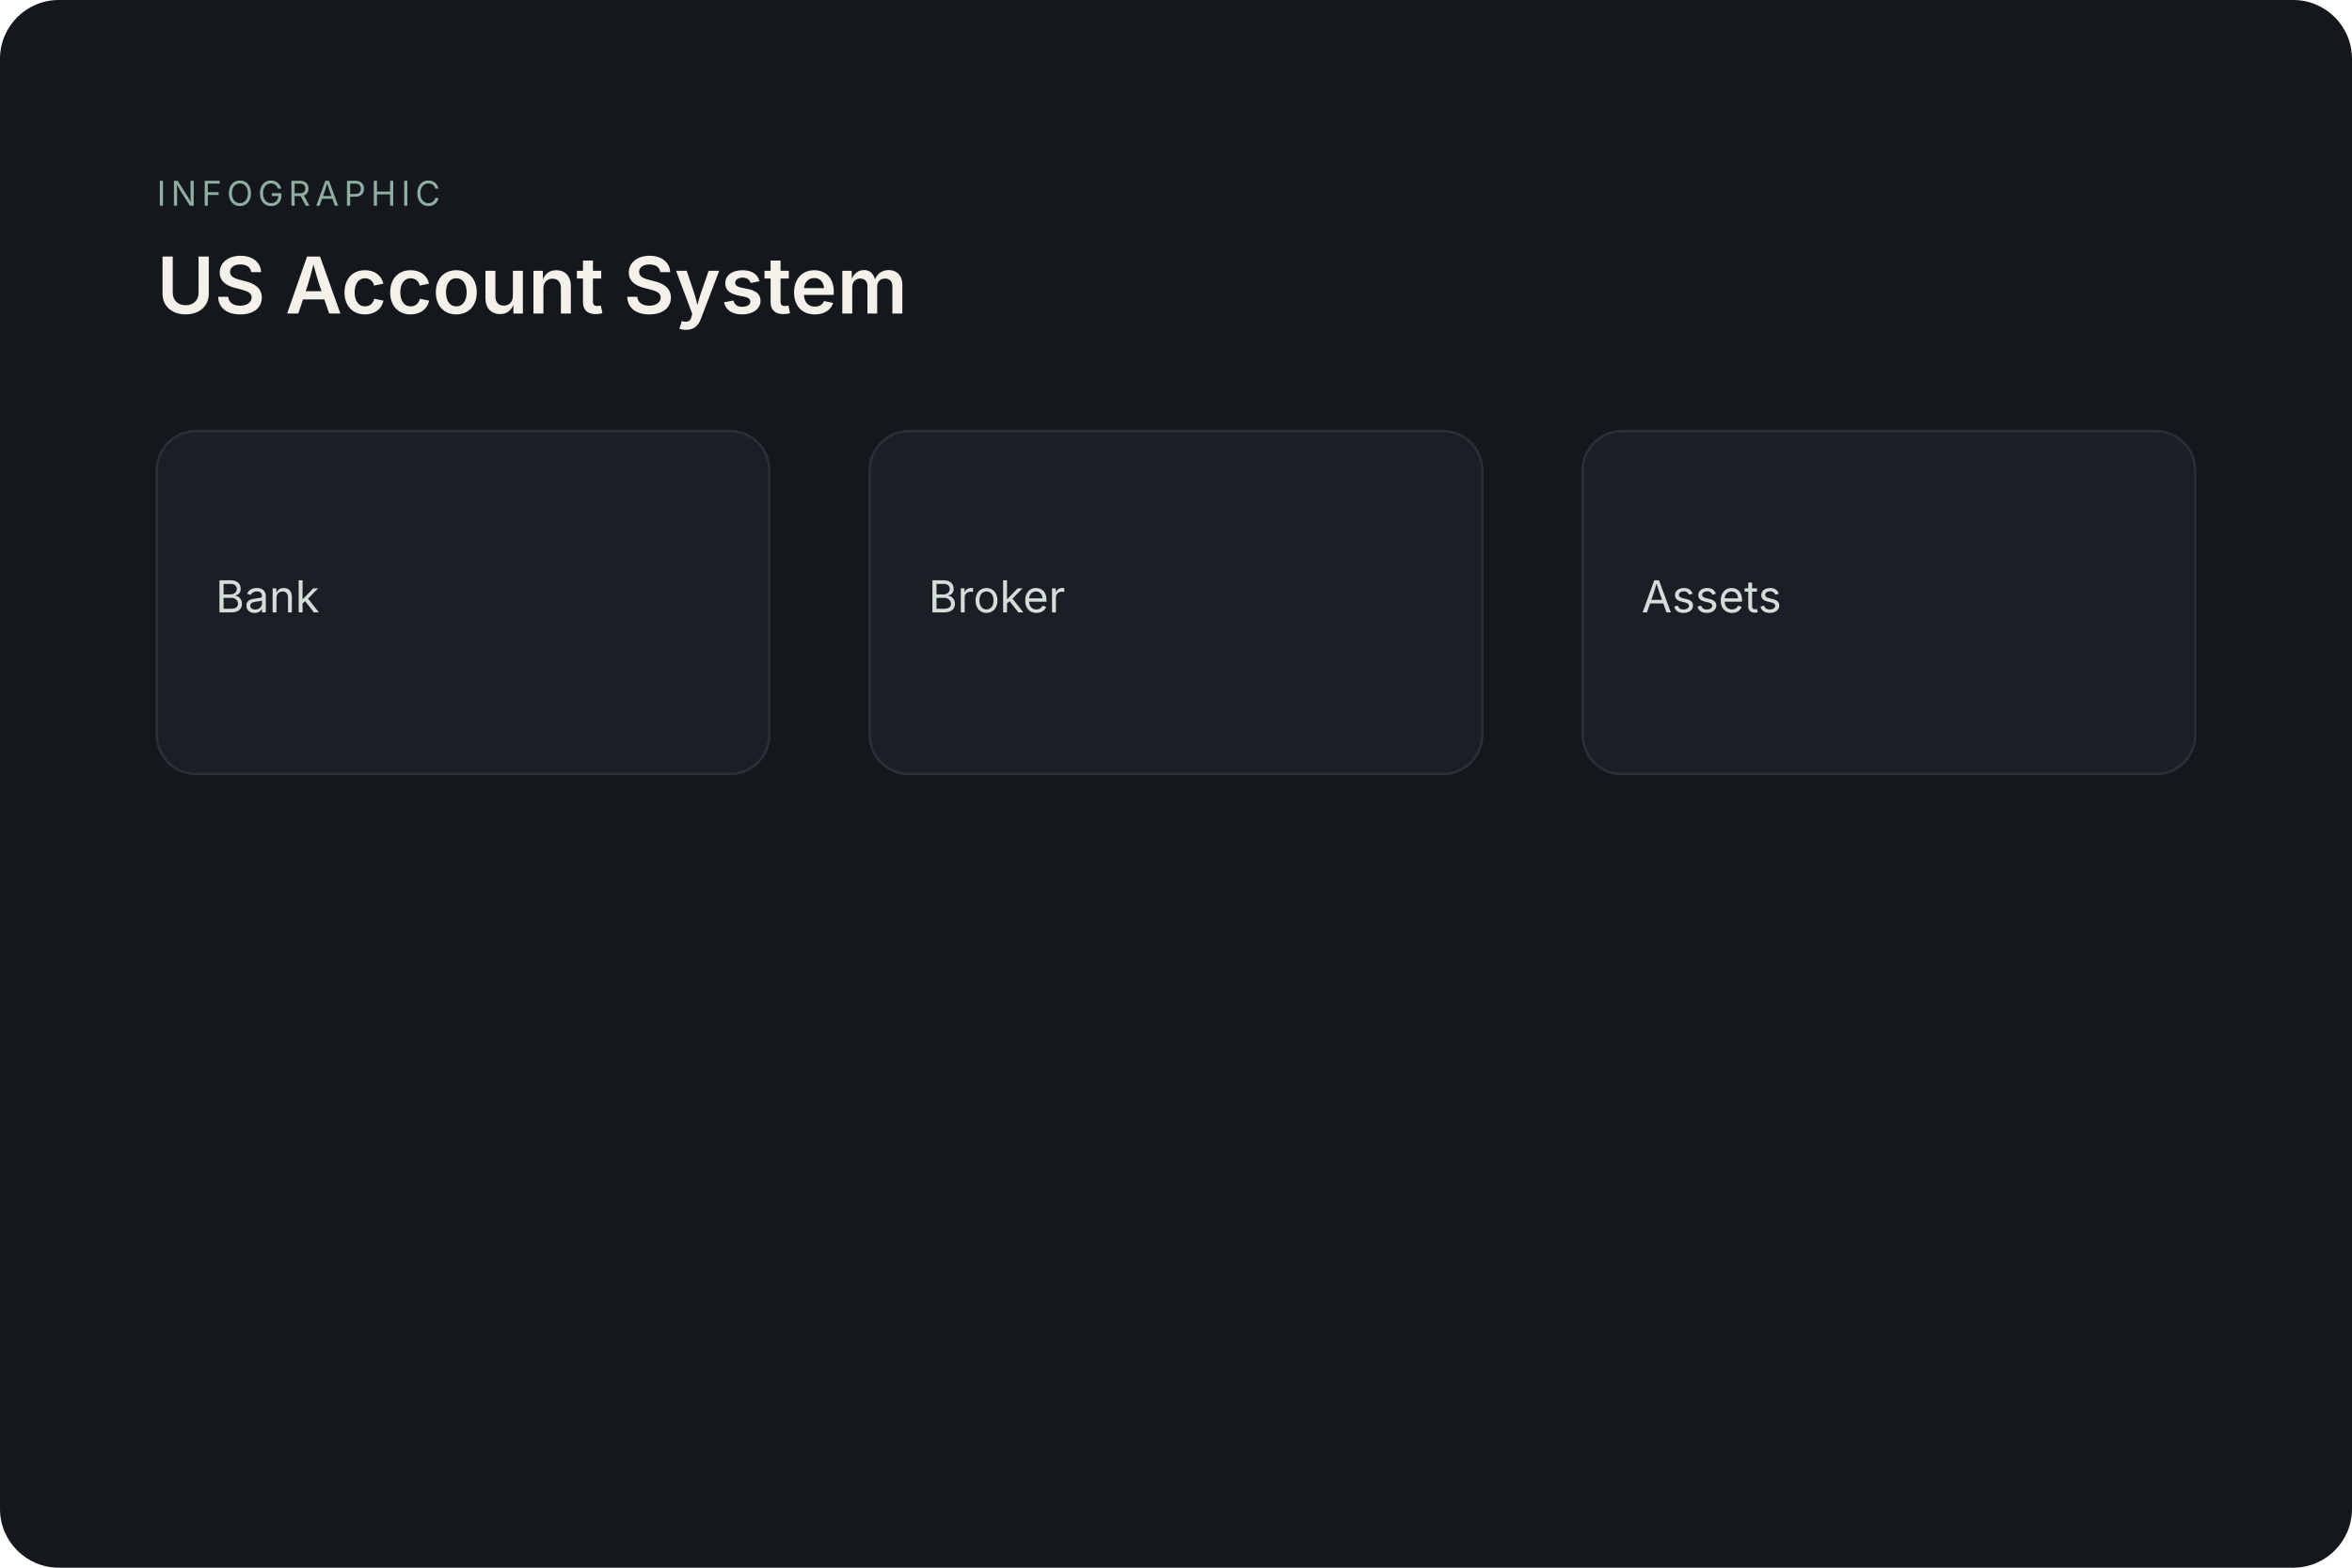
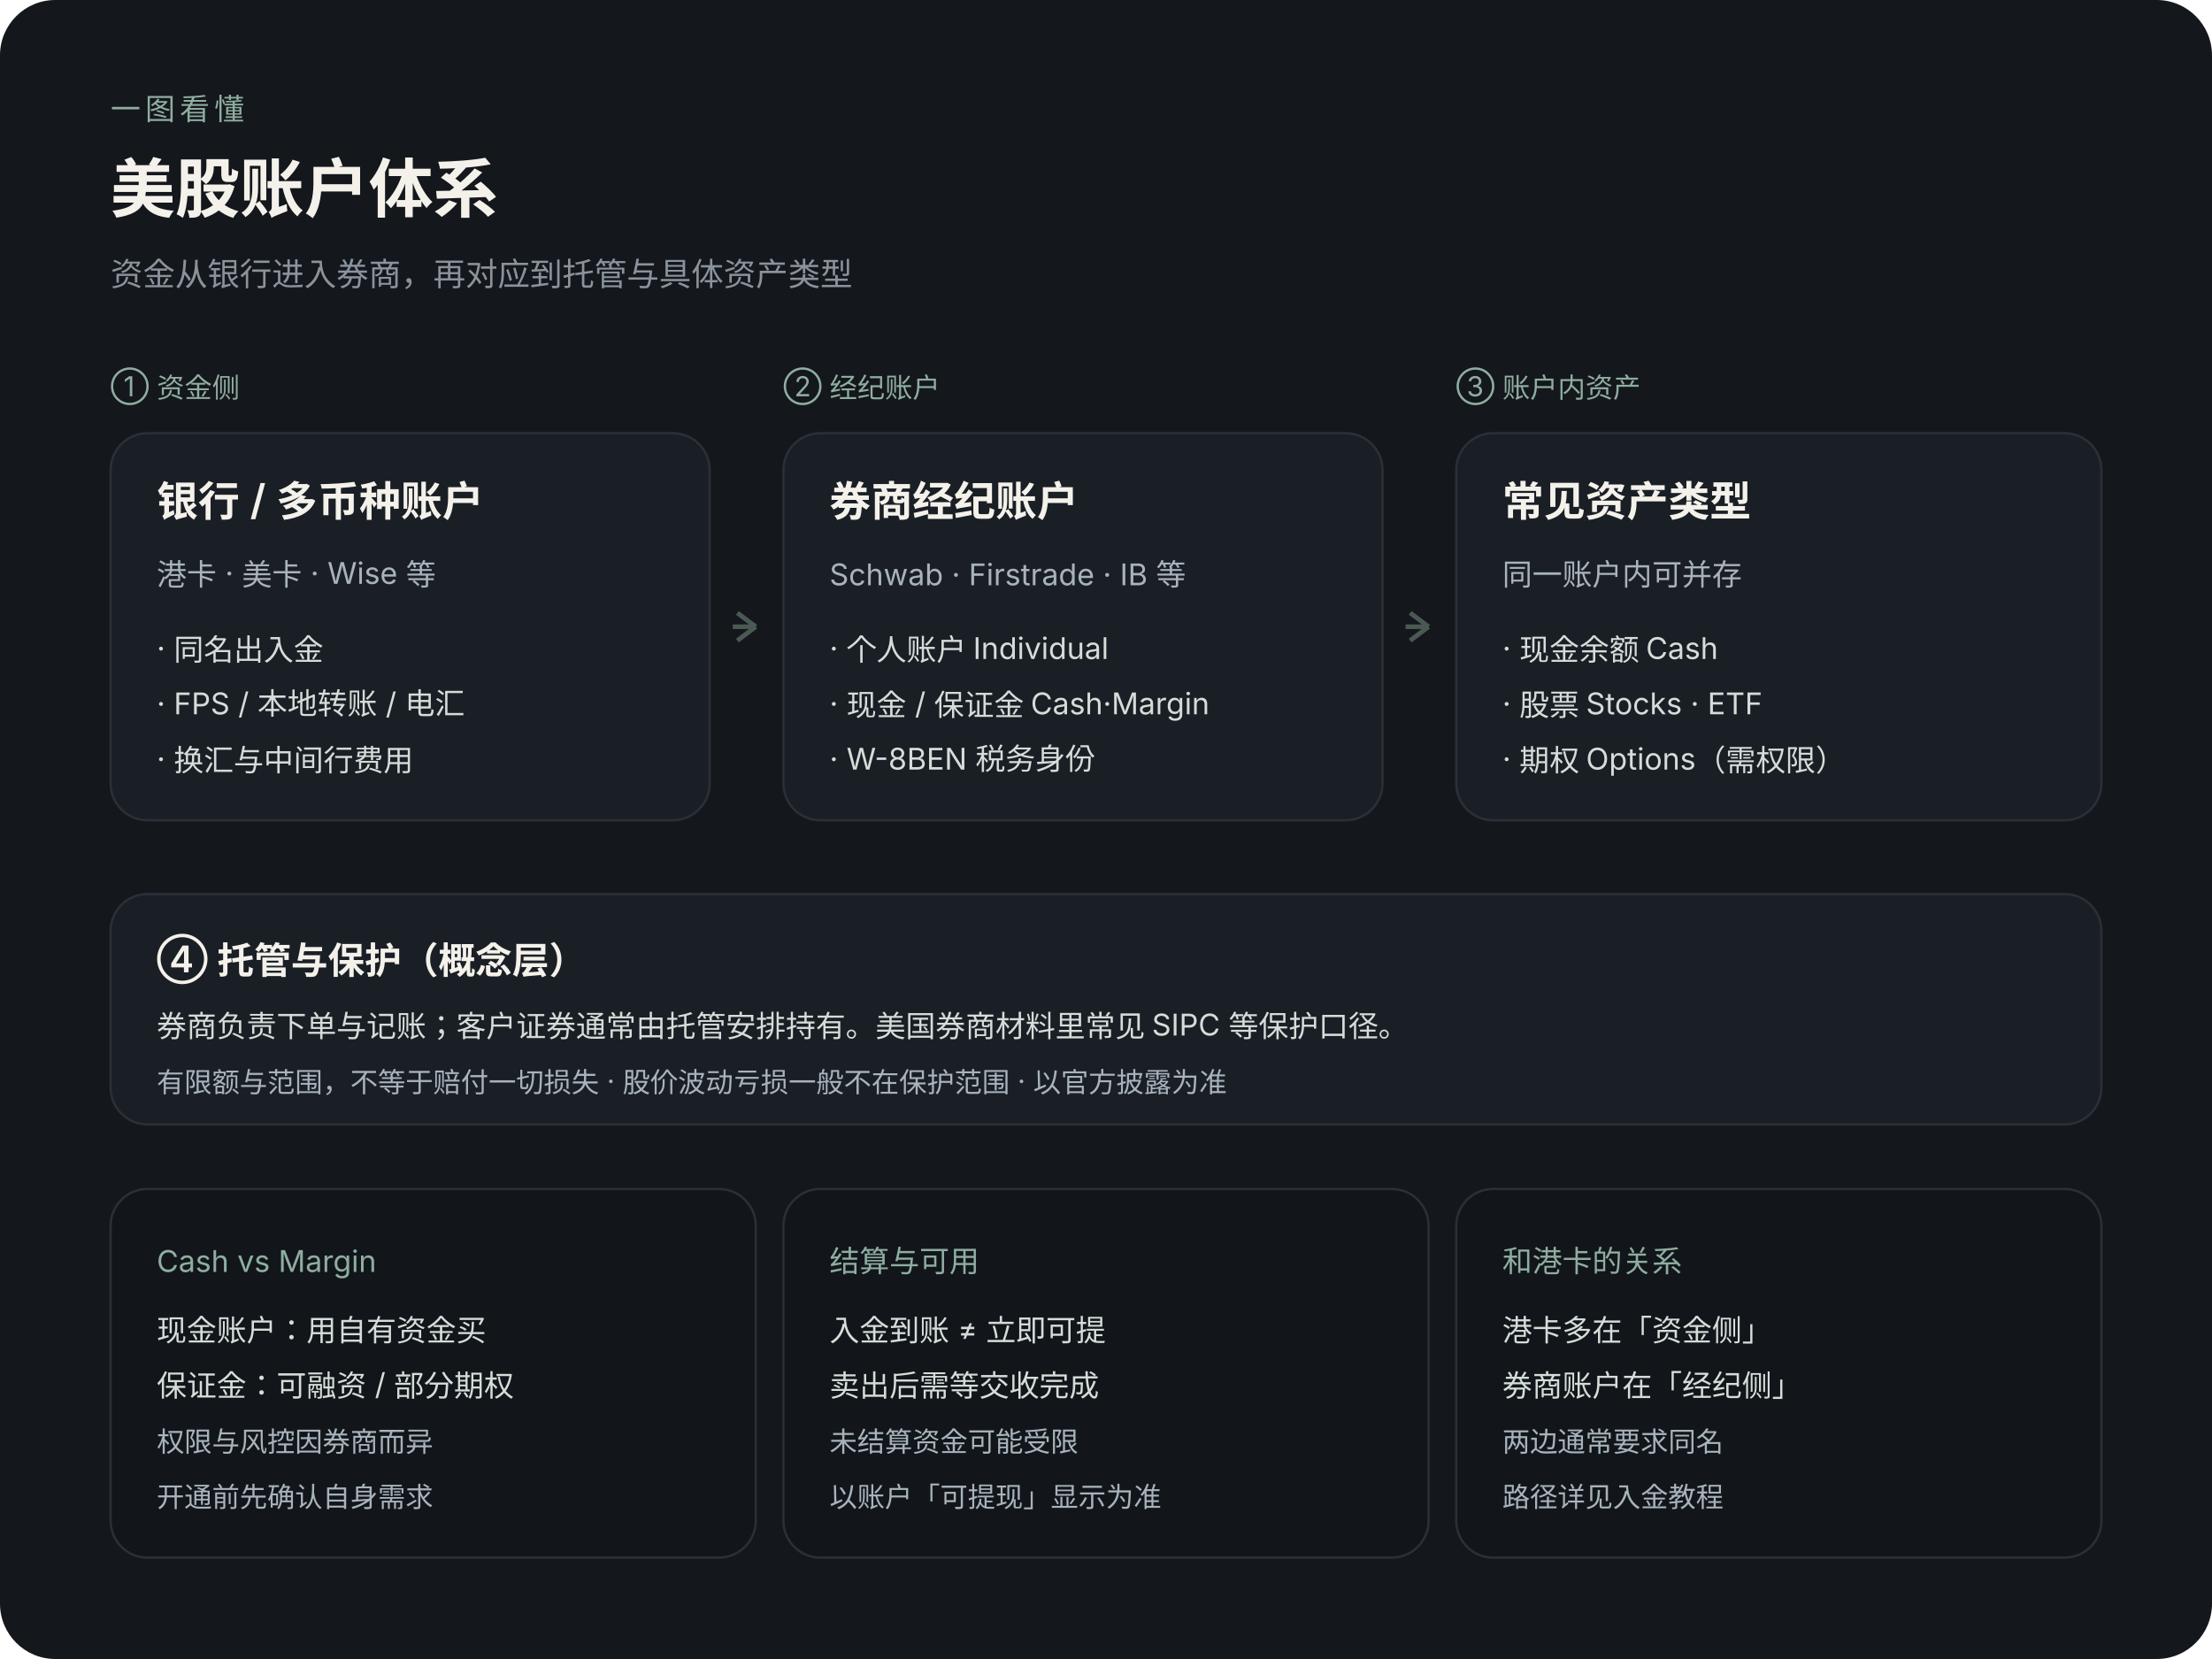
- <svg xmlns="http://www.w3.org/2000/svg" viewBox="0 0 960 640" fill="none">
-   <rect width="960" height="640" rx="24" fill="#14171C" />
-   <text x="64" y="84" fill="#8FADA0" font-family="Inter, sans-serif" font-size="14" letter-spacing="2">INFOGRAPHIC</text>
-   <text x="64" y="128" fill="#F4F1EA" font-family="Inter, sans-serif" font-size="32" font-weight="600">US Account System</text>
-   <rect x="64" y="176" width="250" height="140" rx="16" stroke="#2A3038" fill="#1A1F26" />
-   <text x="88" y="250" fill="#D4DDD8" font-family="Inter, sans-serif" font-size="18">Bank</text>
-   <rect x="355" y="176" width="250" height="140" rx="16" stroke="#2A3038" fill="#1A1F26" />
-   <text x="379" y="250" fill="#D4DDD8" font-family="Inter, sans-serif" font-size="18">Broker</text>
-   <rect x="646" y="176" width="250" height="140" rx="16" stroke="#2A3038" fill="#1A1F26" />
-   <text x="670" y="250" fill="#D4DDD8" font-family="Inter, sans-serif" font-size="18">Assets</text>
+ <svg xmlns="http://www.w3.org/2000/svg" viewBox="0 0 960 720" fill="none">
+   <rect width="960" height="720" rx="24" fill="#14171C" />
+   <text x="48" y="52" fill="#8FADA0" font-family="Inter, PingFang SC, sans-serif" font-size="13" letter-spacing="2">一图看懂</text>
+   <text x="48" y="92" fill="#F4F1EA" font-family="Inter, PingFang SC, sans-serif" font-size="28" font-weight="600">美股账户体系</text>
+   <text x="48" y="124" fill="#8A939C" font-family="Inter, PingFang SC, sans-serif" font-size="14">资金从银行进入券商，再对应到托管与具体资产类型</text>
+   <text x="48" y="172" fill="#8FADA0" font-family="Inter, PingFang SC, sans-serif" font-size="12">① 资金侧</text>
+   <text x="340" y="172" fill="#8FADA0" font-family="Inter, PingFang SC, sans-serif" font-size="12">② 经纪账户</text>
+   <text x="632" y="172" fill="#8FADA0" font-family="Inter, PingFang SC, sans-serif" font-size="12">③ 账户内资产</text>
+   <rect x="48" y="188" width="260" height="168" rx="16" stroke="#2A3038" fill="#1A1F26" />
+   <text x="68" y="224" fill="#F4F1EA" font-family="Inter, PingFang SC, sans-serif" font-size="18" font-weight="600">银行 / 多币种账户</text>
+   <text x="68" y="254" fill="#A8B3BC" font-family="Inter, PingFang SC, sans-serif" font-size="13">港卡 · 美卡 · Wise 等</text>
+   <text x="68" y="286" fill="#D4DDD8" font-family="Inter, PingFang SC, sans-serif" font-size="13">· 同名出入金</text>
+   <text x="68" y="310" fill="#D4DDD8" font-family="Inter, PingFang SC, sans-serif" font-size="13">· FPS / 本地转账 / 电汇</text>
+   <text x="68" y="334" fill="#D4DDD8" font-family="Inter, PingFang SC, sans-serif" font-size="13">· 换汇与中间行费用</text>
+   <path d="M318 272 H328" stroke="#4A5A52" stroke-width="2" />
+   <path d="M328 272 L320 266 M328 272 L320 278" stroke="#4A5A52" stroke-width="2" fill="none" />
+   <rect x="340" y="188" width="260" height="168" rx="16" stroke="#2A3038" fill="#1A1F26" />
+   <text x="360" y="224" fill="#F4F1EA" font-family="Inter, PingFang SC, sans-serif" font-size="18" font-weight="600">券商经纪账户</text>
+   <text x="360" y="254" fill="#A8B3BC" font-family="Inter, PingFang SC, sans-serif" font-size="13">Schwab · Firstrade · IB 等</text>
+   <text x="360" y="286" fill="#D4DDD8" font-family="Inter, PingFang SC, sans-serif" font-size="13">· 个人账户 Individual</text>
+   <text x="360" y="310" fill="#D4DDD8" font-family="Inter, PingFang SC, sans-serif" font-size="13">· 现金 / 保证金 Cash·Margin</text>
+   <text x="360" y="334" fill="#D4DDD8" font-family="Inter, PingFang SC, sans-serif" font-size="13">· W-8BEN 税务身份</text>
+   <path d="M610 272 H620" stroke="#4A5A52" stroke-width="2" />
+   <path d="M620 272 L612 266 M620 272 L612 278" stroke="#4A5A52" stroke-width="2" fill="none" />
+   <rect x="632" y="188" width="280" height="168" rx="16" stroke="#2A3038" fill="#1A1F26" />
+   <text x="652" y="224" fill="#F4F1EA" font-family="Inter, PingFang SC, sans-serif" font-size="18" font-weight="600">常见资产类型</text>
+   <text x="652" y="254" fill="#A8B3BC" font-family="Inter, PingFang SC, sans-serif" font-size="13">同一账户内可并存</text>
+   <text x="652" y="286" fill="#D4DDD8" font-family="Inter, PingFang SC, sans-serif" font-size="13">· 现金余额 Cash</text>
+   <text x="652" y="310" fill="#D4DDD8" font-family="Inter, PingFang SC, sans-serif" font-size="13">· 股票 Stocks · ETF</text>
+   <text x="652" y="334" fill="#D4DDD8" font-family="Inter, PingFang SC, sans-serif" font-size="13">· 期权 Options（需权限）</text>
+   <rect x="48" y="388" width="864" height="100" rx="16" stroke="#2A3038" fill="#1A1F26" />
+   <text x="68" y="422" fill="#F4F1EA" font-family="Inter, PingFang SC, sans-serif" font-size="16" font-weight="600">④ 托管与保护（概念层）</text>
+   <text x="68" y="450" fill="#D4DDD8" font-family="Inter, PingFang SC, sans-serif" font-size="13">券商负责下单与记账；客户证券通常由托管安排持有。美国券商材料里常见 SIPC 等保护口径。</text>
+   <text x="68" y="474" fill="#A8B3BC" font-family="Inter, PingFang SC, sans-serif" font-size="12">有限额与范围，不等于赔付一切损失 · 股价波动亏损一般不在保护范围 · 以官方披露为准</text>
+   <rect x="48" y="516" width="280" height="160" rx="16" stroke="#2A3038" fill="#12161B" />
+   <text x="68" y="552" fill="#8FADA0" font-family="Inter, PingFang SC, sans-serif" font-size="13">Cash vs Margin</text>
+   <text x="68" y="582" fill="#D4DDD8" font-family="Inter, PingFang SC, sans-serif" font-size="13">现金账户：用自有资金买</text>
+   <text x="68" y="606" fill="#D4DDD8" font-family="Inter, PingFang SC, sans-serif" font-size="13">保证金：可融资 / 部分期权</text>
+   <text x="68" y="630" fill="#A8B3BC" font-family="Inter, PingFang SC, sans-serif" font-size="12">权限与风控因券商而异</text>
+   <text x="68" y="654" fill="#A8B3BC" font-family="Inter, PingFang SC, sans-serif" font-size="12">开通前先确认自身需求</text>
+   <rect x="340" y="516" width="280" height="160" rx="16" stroke="#2A3038" fill="#12161B" />
+   <text x="360" y="552" fill="#8FADA0" font-family="Inter, PingFang SC, sans-serif" font-size="13">结算与可用</text>
+   <text x="360" y="582" fill="#D4DDD8" font-family="Inter, PingFang SC, sans-serif" font-size="13">入金到账 ≠ 立即可提</text>
+   <text x="360" y="606" fill="#D4DDD8" font-family="Inter, PingFang SC, sans-serif" font-size="13">卖出后需等交收完成</text>
+   <text x="360" y="630" fill="#A8B3BC" font-family="Inter, PingFang SC, sans-serif" font-size="12">未结算资金可能受限</text>
+   <text x="360" y="654" fill="#A8B3BC" font-family="Inter, PingFang SC, sans-serif" font-size="12">以账户「可提现」显示为准</text>
+   <rect x="632" y="516" width="280" height="160" rx="16" stroke="#2A3038" fill="#12161B" />
+   <text x="652" y="552" fill="#8FADA0" font-family="Inter, PingFang SC, sans-serif" font-size="13">和港卡的关系</text>
+   <text x="652" y="582" fill="#D4DDD8" font-family="Inter, PingFang SC, sans-serif" font-size="13">港卡多在「资金侧」</text>
+   <text x="652" y="606" fill="#D4DDD8" font-family="Inter, PingFang SC, sans-serif" font-size="13">券商账户在「经纪侧」</text>
+   <text x="652" y="630" fill="#A8B3BC" font-family="Inter, PingFang SC, sans-serif" font-size="12">两边通常要求同名</text>
+   <text x="652" y="654" fill="#A8B3BC" font-family="Inter, PingFang SC, sans-serif" font-size="12">路径详见入金教程</text>
</svg>
